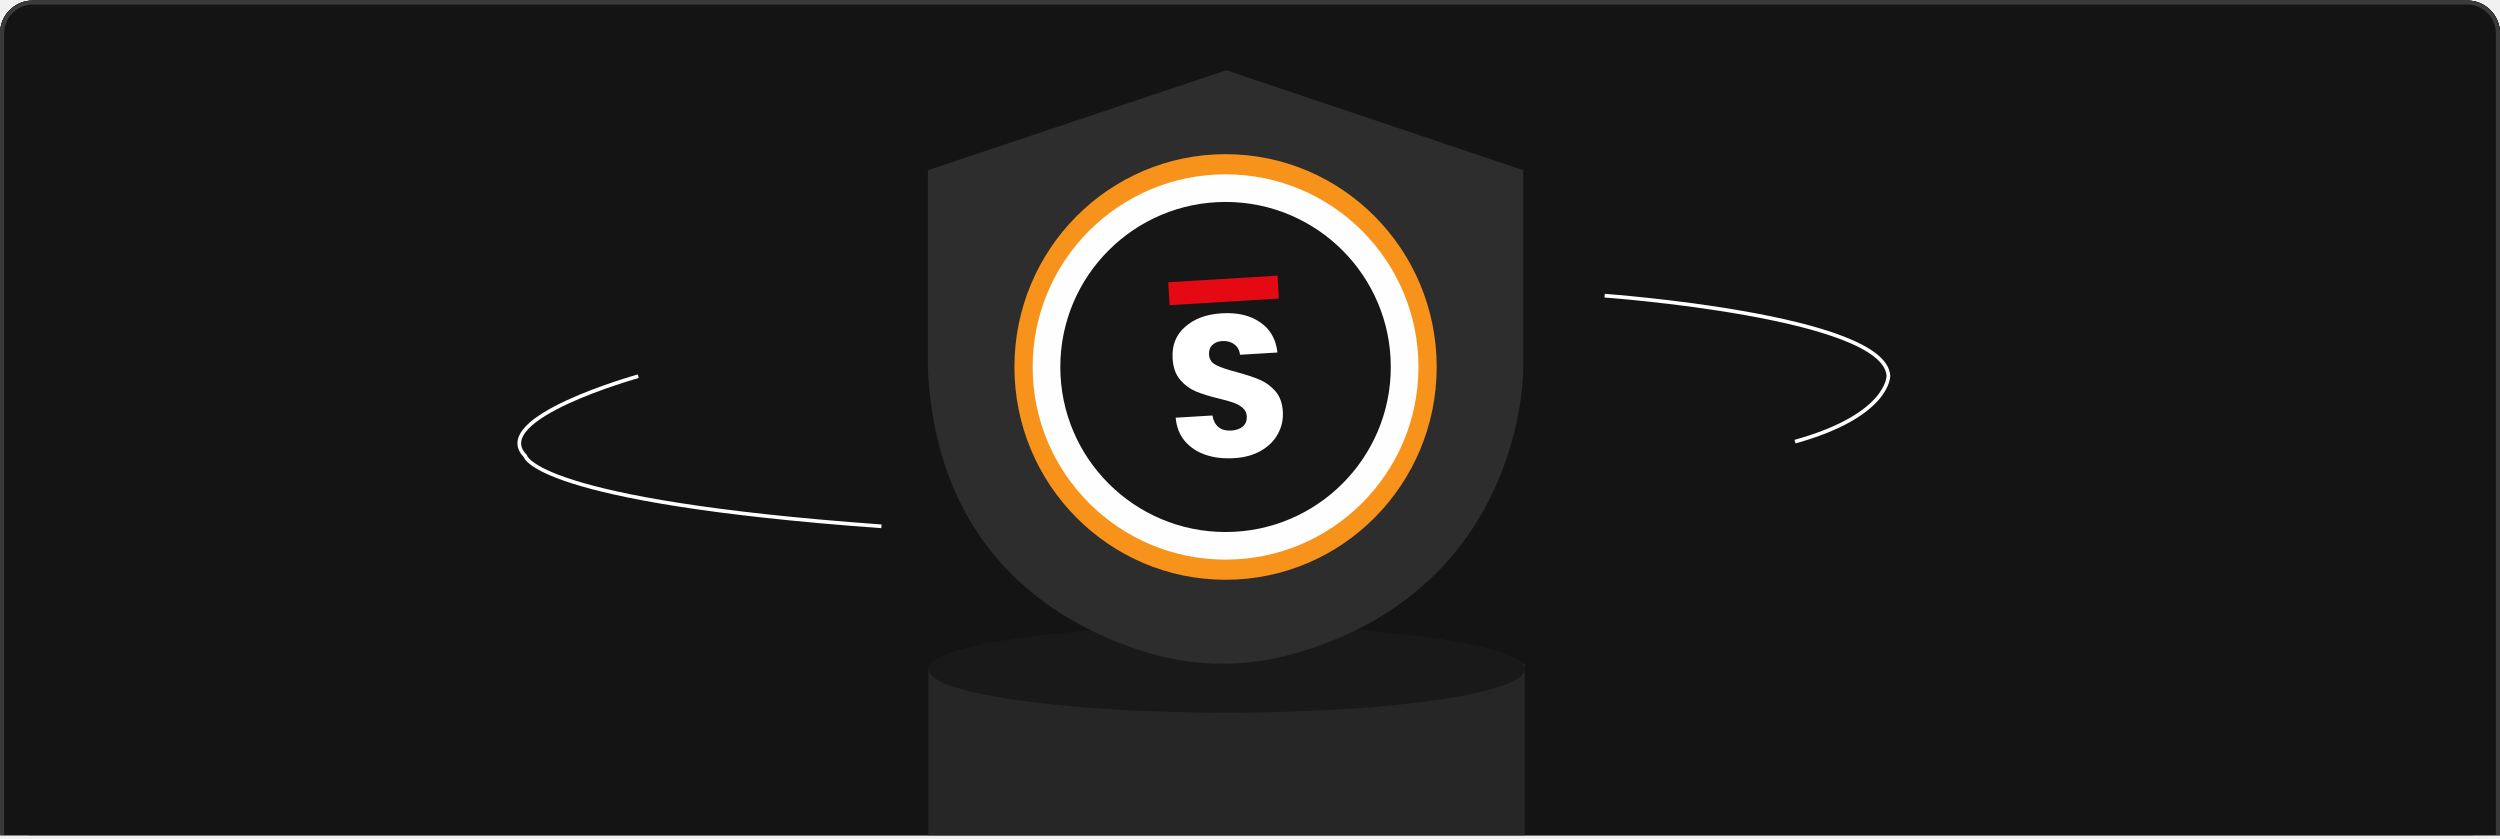
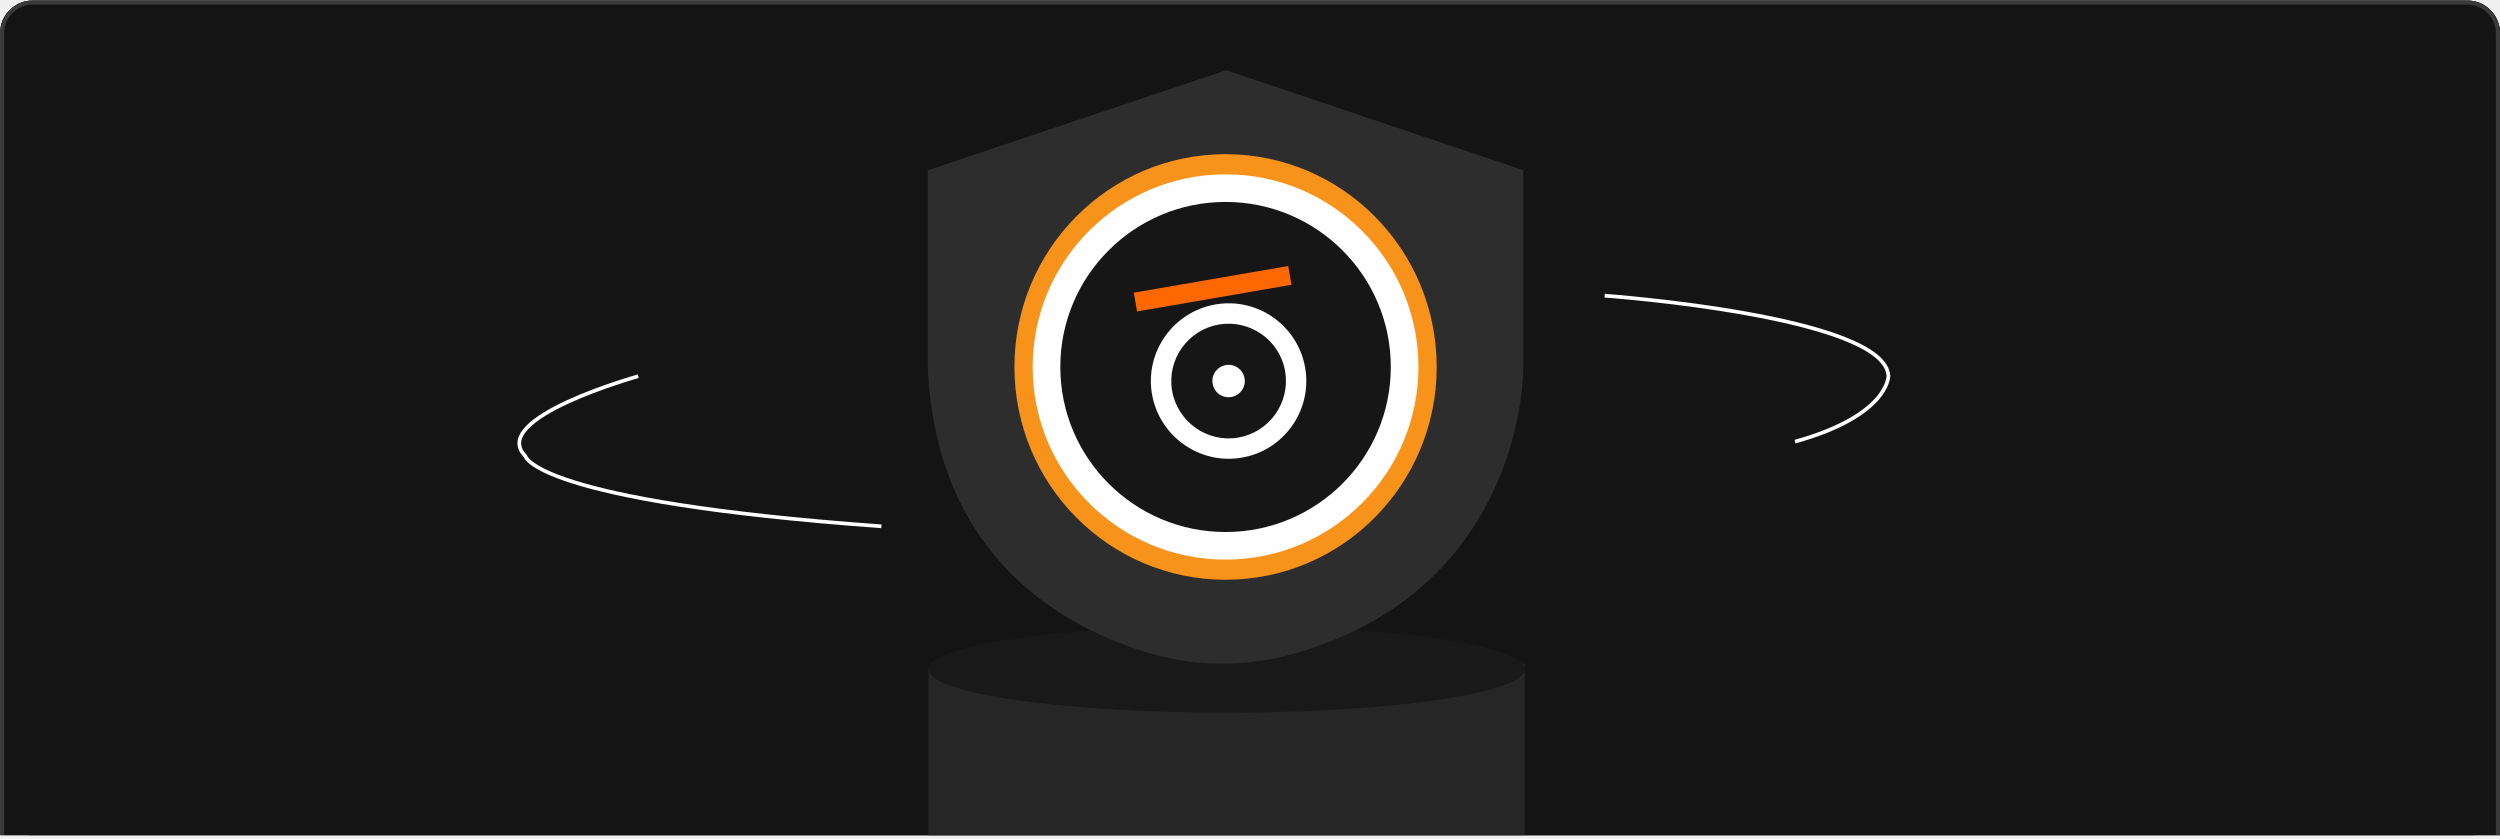
<svg xmlns="http://www.w3.org/2000/svg" width="608" height="204" viewBox="0 0 608 204" fill="none">
-   <path d="M0 8.115C0 3.697 3.582 0.115 8 0.115H600C604.418 0.115 608 3.697 608 8.115V203.115H0V8.115Z" fill="#141414" />
-   <g clip-path="url(#clip0_1550_15826)">
-     <mask id="path-2-inside-1_1550_15826" fill="white">
+   <g clip-path="url(#clip0_1795_5560)">
+     <mask id="path-1-inside-1_1795_5560" fill="white">
      <path d="M0 8.115C0 3.697 3.582 0.115 8 0.115H600C604.418 0.115 608 3.697 608 8.115V203.115H0V8.115Z" />
    </mask>
    <path d="M0 8.115C0 3.697 3.582 0.115 8 0.115H600C604.418 0.115 608 3.697 608 8.115V203.115H0V8.115Z" fill="#141414" />
    <rect width="608" height="203" transform="translate(0.25 0.210938)" fill="#141414" />
    <path d="M8.25 203.211C3.832 203.211 0.25 199.629 0.25 195.211V8.211C0.25 3.793 3.832 0.211 8.25 0.211H600.25C604.668 0.211 608.25 3.793 608.25 8.211V195.211C608.25 199.629 604.668 203.211 600.25 203.211H8.25Z" fill="#141414" />
    <path d="M225.765 162.757V221.883H370.825V161.449L225.765 162.757Z" fill="#262626" />
    <path d="M298.295 173.323C338.353 173.323 370.825 168.592 370.825 162.755C370.825 156.919 338.353 152.188 298.295 152.188C258.238 152.188 225.765 156.919 225.765 162.755C225.765 168.592 258.238 173.323 298.295 173.323Z" fill="#191919" />
    <path d="M225.654 41.399L298.235 17.08L370.455 41.399V89.659C370.455 89.659 371.055 142.908 314.841 158.935C303.321 162.218 291.121 162.268 279.62 158.875C258.897 152.757 227.833 135.902 225.654 89.659V41.399Z" fill="#2D2D2D" />
    <path d="M298.055 141C326.414 141 349.403 117.83 349.403 89.248C349.403 60.666 326.414 37.496 298.055 37.496C269.696 37.496 246.707 60.666 246.707 89.248C246.707 117.83 269.696 141 298.055 141Z" fill="#F7931A" />
    <path d="M298.055 136.099C323.963 136.099 344.966 115.123 344.966 89.247C344.966 63.371 323.963 42.395 298.055 42.395C272.146 42.395 251.144 63.371 251.144 89.247C251.144 115.123 272.146 136.099 298.055 136.099Z" fill="#FEFEFE" />
    <path d="M298.055 129.386C320.25 129.386 338.242 111.416 338.242 89.25C338.242 67.083 320.25 49.113 298.055 49.113C275.861 49.113 257.868 67.083 257.868 89.25C257.868 111.416 275.861 129.386 298.055 129.386Z" fill="#161616" />
-     <path d="M310.695 67.035L284.116 68.642L284.456 74.21L311.034 72.604L310.695 67.035Z" fill="#E50913" />
-     <path d="M300.033 111.424C297.515 111.574 295.227 111.304 293.179 110.606C291.13 109.907 289.452 108.8 288.143 107.263C286.864 105.726 286.124 103.84 285.925 101.585L294.867 101.046C295.077 102.313 295.577 103.271 296.376 103.91C297.165 104.518 298.174 104.788 299.383 104.718C300.592 104.648 301.592 104.309 302.281 103.71C302.97 103.081 303.28 102.253 303.22 101.245C303.17 100.397 302.831 99.709 302.211 99.19C301.622 98.671 300.892 98.251 300.013 97.942C299.174 97.633 297.965 97.293 296.406 96.924C294.138 96.375 292.279 95.797 290.83 95.188C289.382 94.589 288.103 93.641 287.014 92.364C285.915 91.086 285.305 89.36 285.175 87.204C284.985 84.001 285.994 81.427 288.213 79.491C290.431 77.515 293.398 76.417 297.135 76.198C300.932 75.968 304.05 76.696 306.488 78.393C308.926 80.049 310.314 82.494 310.674 85.728L301.582 86.276C301.452 85.169 300.982 84.331 300.193 83.752C299.403 83.143 298.414 82.874 297.235 82.943C296.216 83.003 295.417 83.333 294.827 83.921C294.238 84.48 293.968 85.269 294.038 86.287C294.108 87.394 294.677 88.232 295.766 88.791C296.856 89.35 298.534 89.919 300.802 90.508C303.07 91.126 304.919 91.735 306.338 92.344C307.787 92.943 309.055 93.871 310.155 95.118C311.254 96.365 311.863 98.022 311.983 100.078C312.103 102.133 311.703 103.85 310.784 105.516C309.895 107.183 308.536 108.54 306.687 109.608C304.849 110.676 302.631 111.284 300.043 111.434L300.033 111.424Z" fill="white" />
+     <path d="M302.064 111.28C291.91 113.112 281.917 106.219 280.151 95.766C278.426 85.565 285.365 75.785 295.644 74.032C305.856 72.288 315.543 79.14 317.387 89.276C319.292 99.749 312.177 109.571 302.064 111.282L302.064 111.28ZM296.389 78.928C288.862 80.257 283.755 87.446 285.053 95.01C286.353 102.585 293.576 107.716 301.131 106.422C308.717 105.122 313.813 97.912 312.548 90.342C311.251 82.58 303.842 77.63 296.388 78.93L296.389 78.928Z" fill="white" />
+     <path d="M302.679 92.029C303.029 94.191 301.577 96.206 299.42 96.555C297.244 96.905 295.243 95.442 294.898 93.247C294.564 91.115 296.022 89.129 298.184 88.777C300.319 88.428 302.331 89.885 302.679 92.029Z" fill="white" />
+     <path d="M276.532 75.744L314.084 69.258L313.295 64.692L275.744 71.178L276.532 75.744Z" fill="#FF6700" />
    <path d="M155.223 91.496C155.223 91.496 118.623 101.675 127.755 110.906C127.755 110.906 129.764 121.903 214.364 128" stroke="white" stroke-width="0.9" stroke-miterlimit="10" />
    <path d="M390.249 71.908C390.249 71.908 458.373 76.808 459.262 91.398C459.262 91.398 459.482 101.018 436.551 107.404" stroke="white" stroke-width="0.9" stroke-miterlimit="10" />
  </g>
-   <path d="M-1 8.115C-1 3.145 3.029 -0.885 8 -0.885H600C604.971 -0.885 609 3.145 609 8.115H607C607 4.249 603.866 1.115 600 1.115H8C4.134 1.115 1 4.249 1 8.115H-1ZM608 203.115H0H608ZM-1 203.115V8.115C-1 3.145 3.029 -0.885 8 -0.885V1.115C4.134 1.115 1 4.249 1 8.115V203.115H-1ZM600 -0.885C604.971 -0.885 609 3.145 609 8.115V203.115H607V8.115C607 4.249 603.866 1.115 600 1.115V-0.885Z" fill="#3A3A3A" mask="url(#path-2-inside-1_1550_15826)" />
+   <path d="M-1 8.115C-1 3.145 3.029 -0.885 8 -0.885H600C604.971 -0.885 609 3.145 609 8.115H607C607 4.249 603.866 1.115 600 1.115H8C4.134 1.115 1 4.249 1 8.115H-1ZM608 203.115H0H608ZM-1 203.115V8.115C-1 3.145 3.029 -0.885 8 -0.885V1.115C4.134 1.115 1 4.249 1 8.115V203.115H-1ZM600 -0.885C604.971 -0.885 609 3.145 609 8.115V203.115H607V8.115C607 4.249 603.866 1.115 600 1.115V-0.885Z" fill="#3A3A3A" mask="url(#path-1-inside-1_1795_5560)" />
  <defs>
-     <clipPath id="clip0_1550_15826">
+     <clipPath id="clip0_1795_5560">
      <path d="M0 8.115C0 3.697 3.582 0.115 8 0.115H600C604.418 0.115 608 3.697 608 8.115V203.115H0V8.115Z" fill="white" />
    </clipPath>
  </defs>
</svg>
